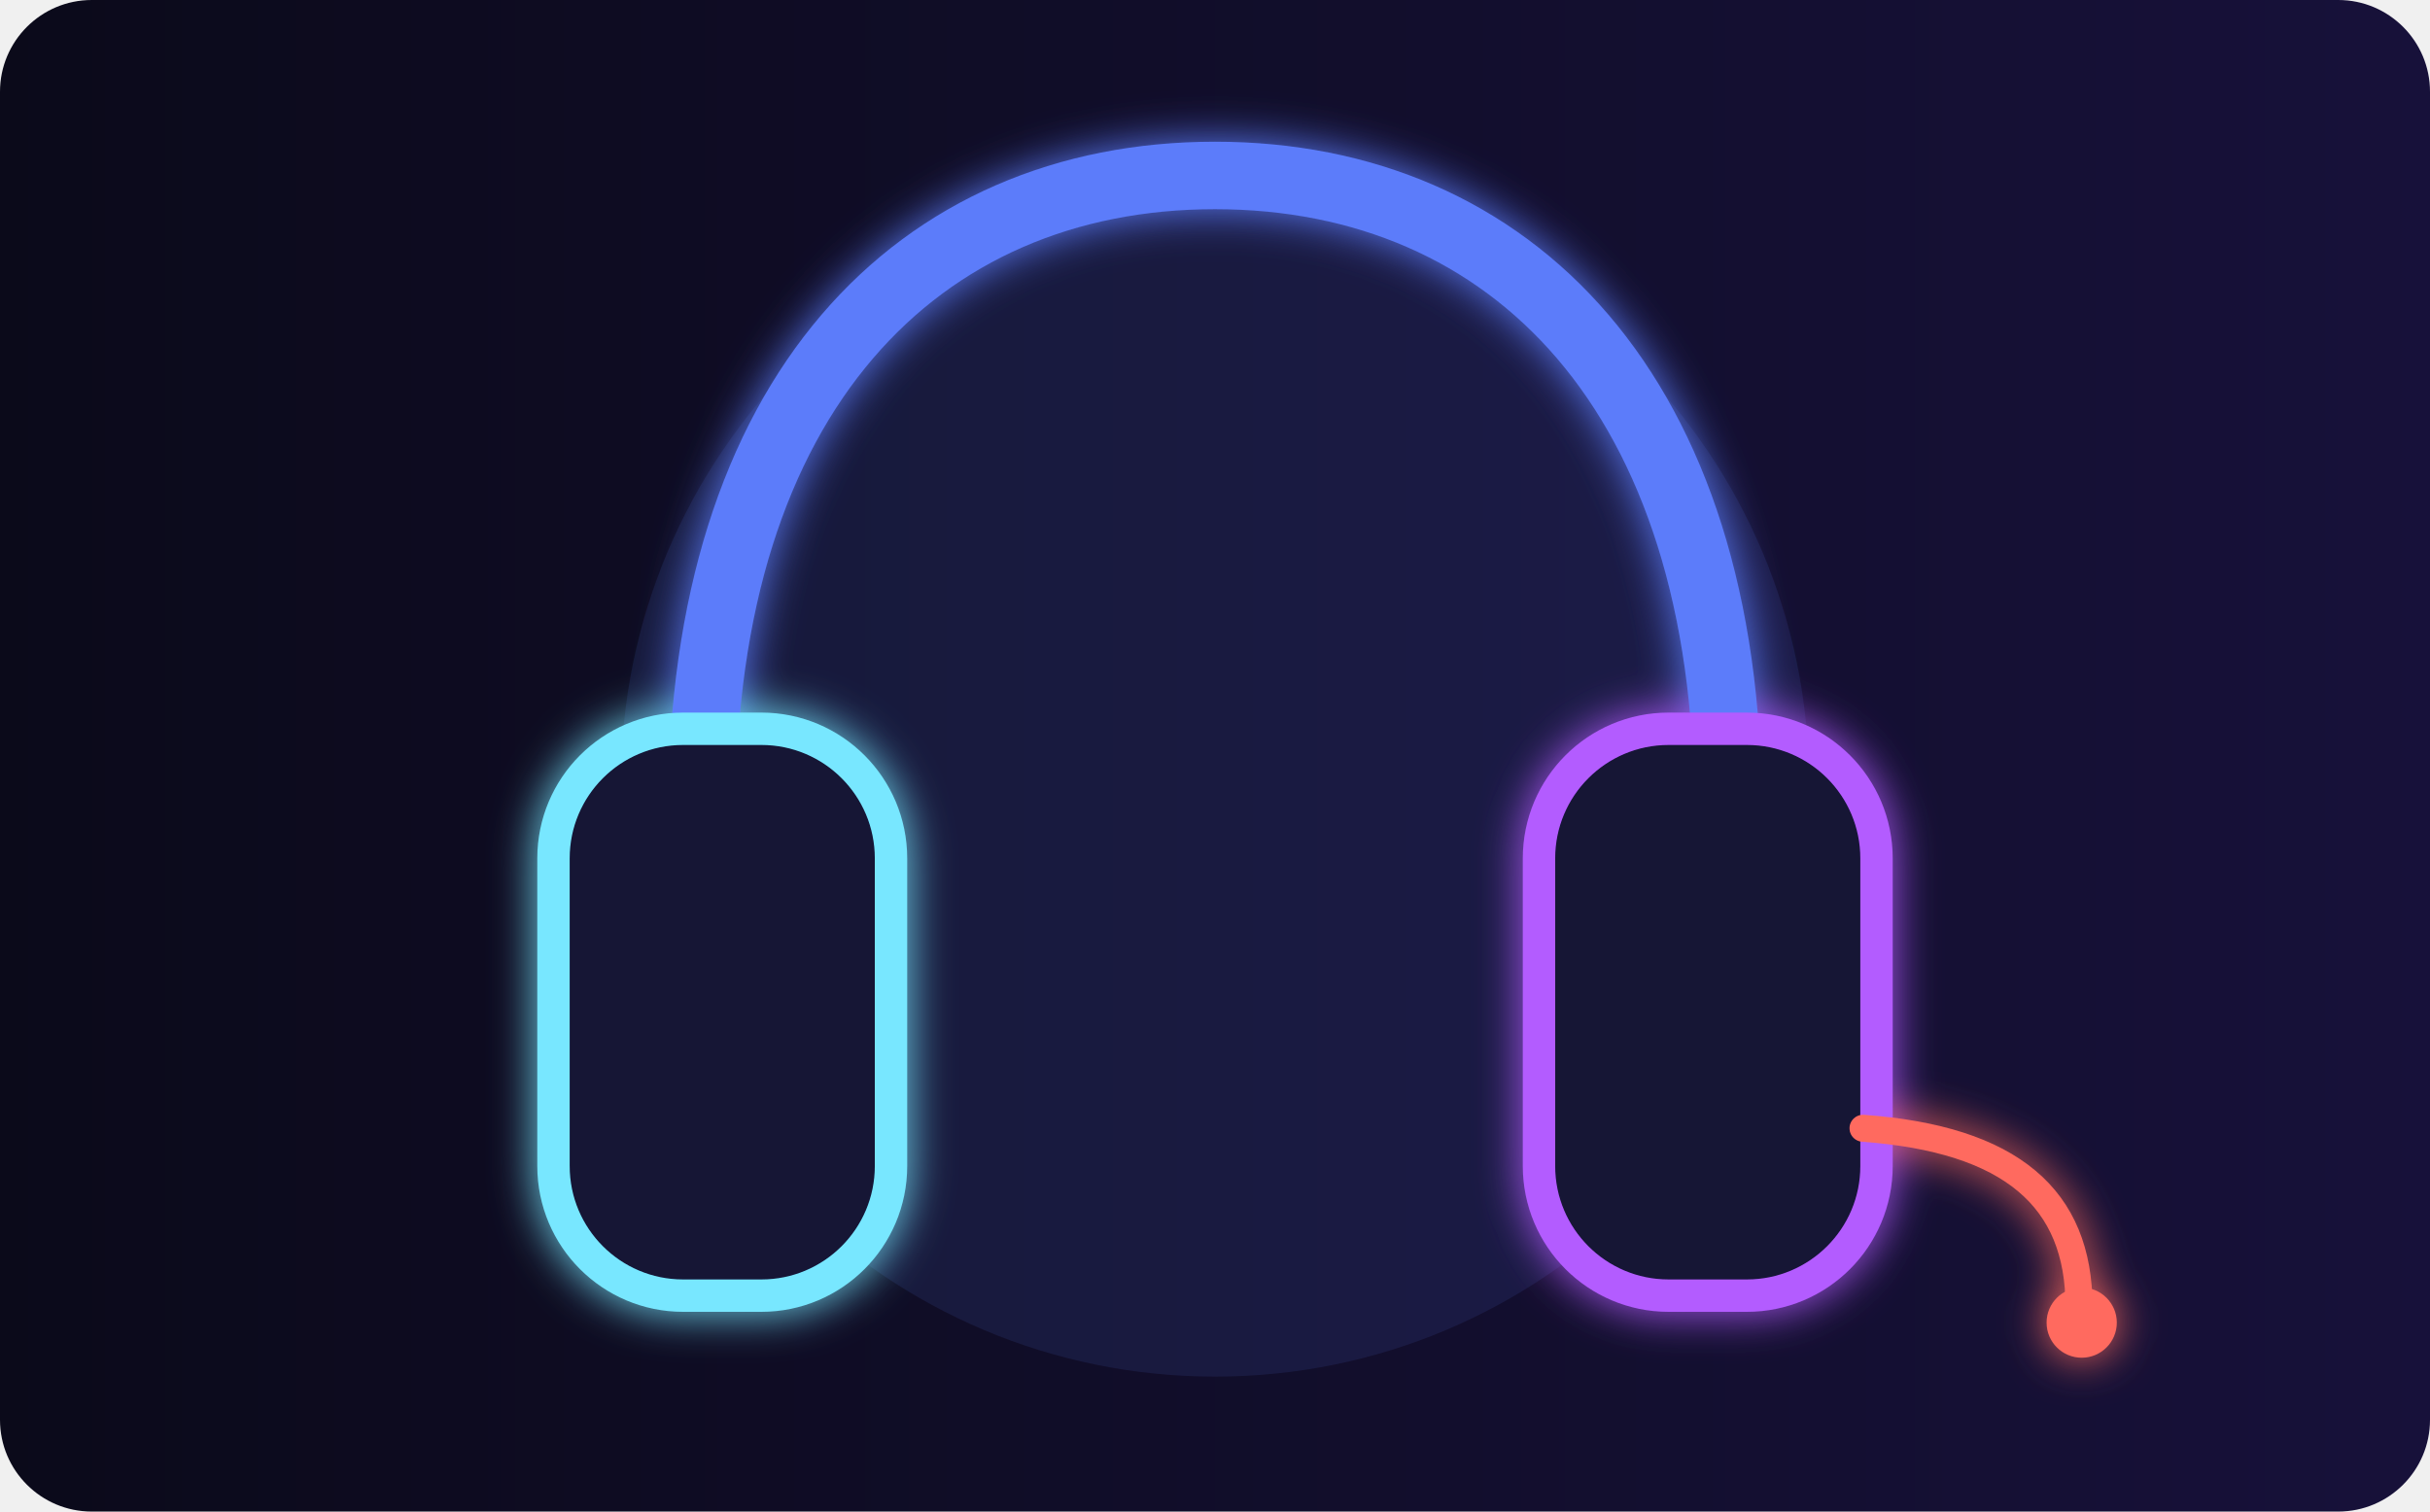
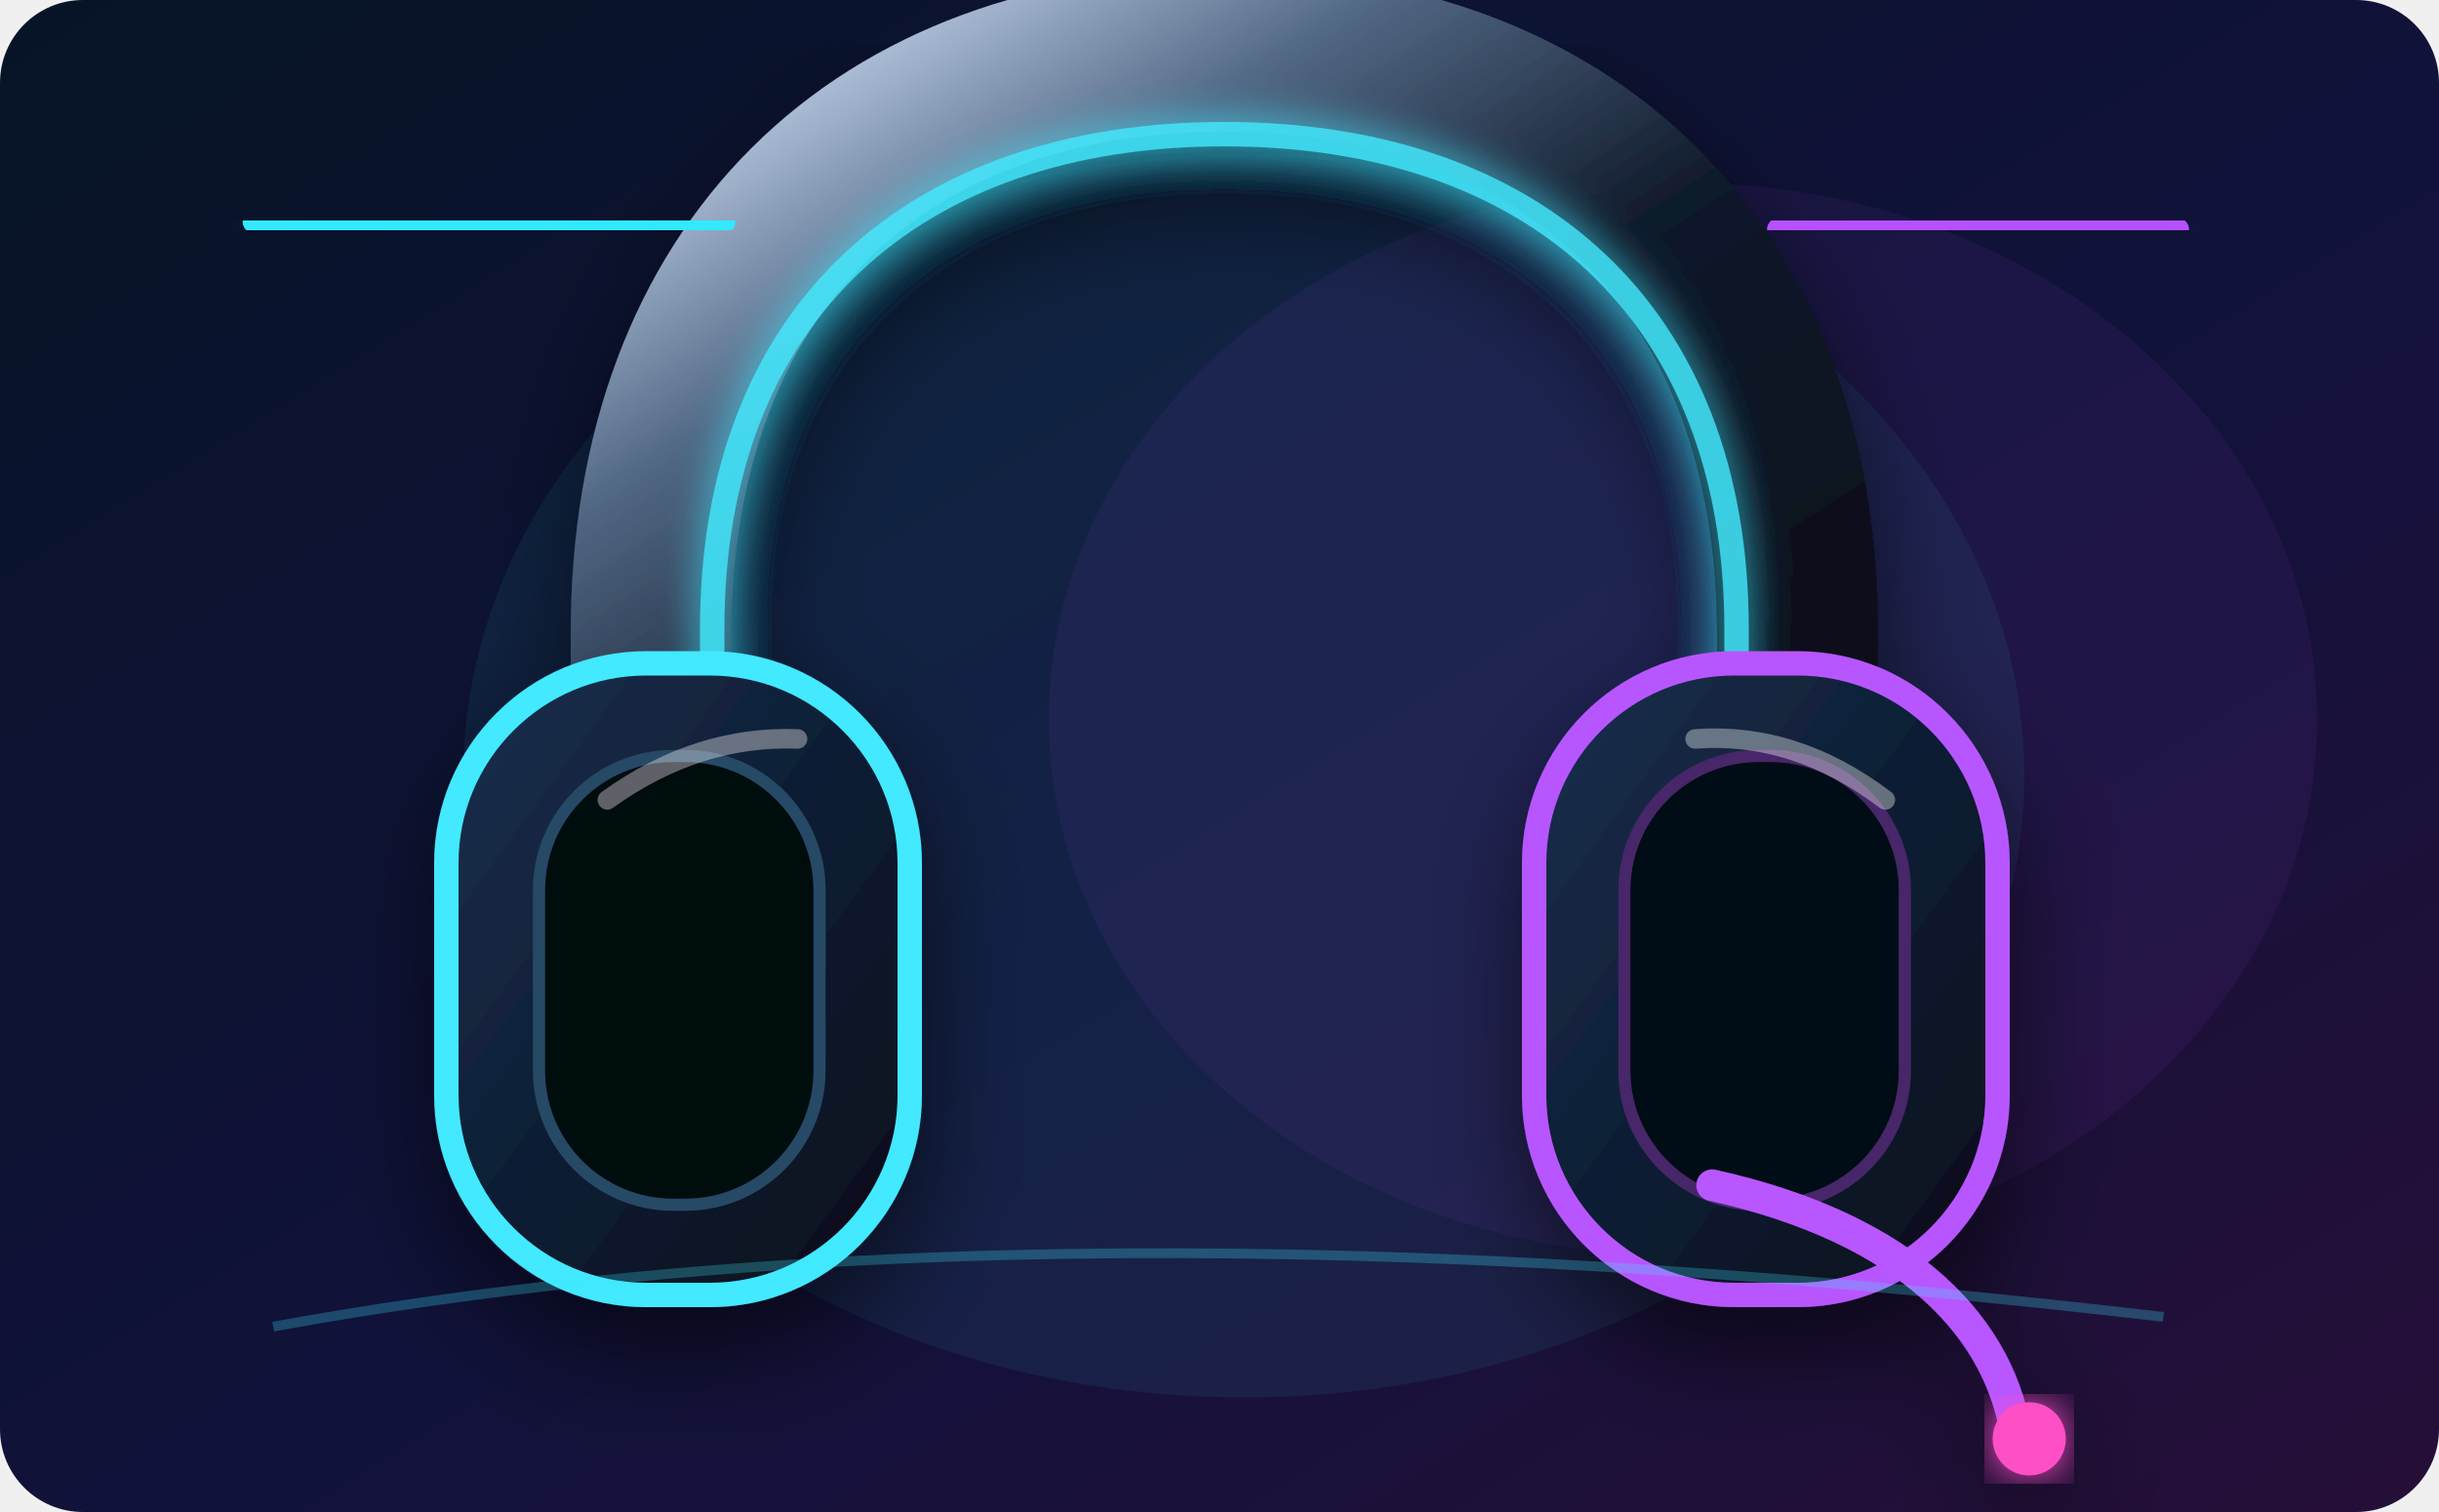
- <svg xmlns="http://www.w3.org/2000/svg" viewBox="0 0 900 560" role="img" aria-labelledby="title desc">
+ <svg xmlns="http://www.w3.org/2000/svg" viewBox="0 0 1000 620" role="img" aria-labelledby="t d">
  <defs>
-     <linearGradient id="bg">
-       <stop stop-color="#0B0A1A" />
-       <stop offset="1" stop-color="#17113A" />
+     <linearGradient id="bg" x2="1" y2="1">
+       <stop stop-color="#071427" />
+       <stop offset=".55" stop-color="#11123a" />
+       <stop offset="1" stop-color="#260f39" />
+     </linearGradient>
+     <linearGradient id="metal" x2="1" y2="1">
+       <stop stop-color="#d9e8ff" />
+       <stop offset=".28" stop-color="#526885" />
+       <stop offset=".55" stop-color="#101a2b" />
+       <stop offset="1" stop-color="#070c17" />
+     </linearGradient>
+     <linearGradient id="ear" x2="1" y2="1">
+       <stop stop-color="#16304f" />
+       <stop offset="1" stop-color="#090c18" />
    </linearGradient>
    <filter id="g">
      <feGaussianBlur stdDeviation="8" result="b" />
      <feMerge>
        <feMergeNode in="b" />
        <feMergeNode in="SourceGraphic" />
      </feMerge>
    </filter>
+     <filter id="s">
+       <feDropShadow dy="18" stdDeviation="22" flood-opacity=".6" />
+     </filter>
  </defs>
-   <rect width="900" height="560" rx="34" fill="url(#bg)" />
-   <circle cx="450" cy="290" r="220" fill="#5C7CFA" opacity=".11" />
-   <g filter="url(#g)">
-     <path d="M260 300c0-154 80-235 190-235s190 81 190 235v105" fill="none" stroke="#5C7CFA" stroke-width="25" />
-     <rect x="205" y="270" width="125" height="210" rx="48" fill="#131235" stroke="#78E7FF" stroke-width="12" />
-     <rect x="570" y="270" width="125" height="210" rx="48" fill="#131235" stroke="#B35CFF" stroke-width="12" />
-     <path d="M690 418c55 4 80 26 80 66" fill="none" stroke="#FF6B5E" stroke-width="10" stroke-linecap="round" />
-     <circle cx="771" cy="490" r="13" fill="#FF6B5E" />
+   <rect width="1000" height="620" rx="34" fill="url(#bg)" />
+   <ellipse cx="510" cy="318" rx="320" ry="255" fill="#37eaff" opacity=".07" />
+   <ellipse cx="690" cy="295" rx="260" ry="220" fill="#b34bff" opacity=".07" />
+   <g filter="url(#s)">
+     <path d="M267 322V260c0-151 94-239 235-239s235 88 235 239v62" fill="none" stroke="url(#metal)" stroke-width="66" />
+     <path d="M292 296v-38c0-130 83-203 210-203s210 73 210 203v38" fill="none" stroke="#43eaff" stroke-width="10" opacity=".86" filter="url(#g)" />
+     <rect x="183" y="272" width="190" height="259" rx="82" fill="url(#ear)" stroke="#43e9ff" stroke-width="10" />
+     <rect x="629" y="272" width="190" height="259" rx="82" fill="url(#ear)" stroke="#b756ff" stroke-width="10" />
+     <rect x="221" y="310" width="115" height="184" rx="55" fill="#030811" stroke="#274865" stroke-width="5" />
+     <rect x="666" y="310" width="115" height="184" rx="55" fill="#060713" stroke="#472869" stroke-width="5" />
+     <path d="M702 486c81 18 119 59 125 105" fill="none" stroke="#b857ff" stroke-width="13" stroke-linecap="round" />
+     <circle cx="832" cy="590" r="15" fill="#ff4fc6" filter="url(#g)" />
+     <path d="M249 328c25-18 51-26 78-25M695 303c27-2 53 6 78 25" fill="none" stroke="#fff" stroke-opacity=".36" stroke-width="8" stroke-linecap="round" />
+   </g>
+   <path d="M112 544c235-43 500-36 775-4" fill="none" stroke="#41e9ff" stroke-opacity=".26" stroke-width="4" />
+   <g stroke-linecap="round" filter="url(#g)">
+     <path d="M104 91h193" stroke="#32e9ff" stroke-width="9" />
+     <path d="M729 94h164" stroke="#b651ff" stroke-width="9" />
  </g>
</svg>
